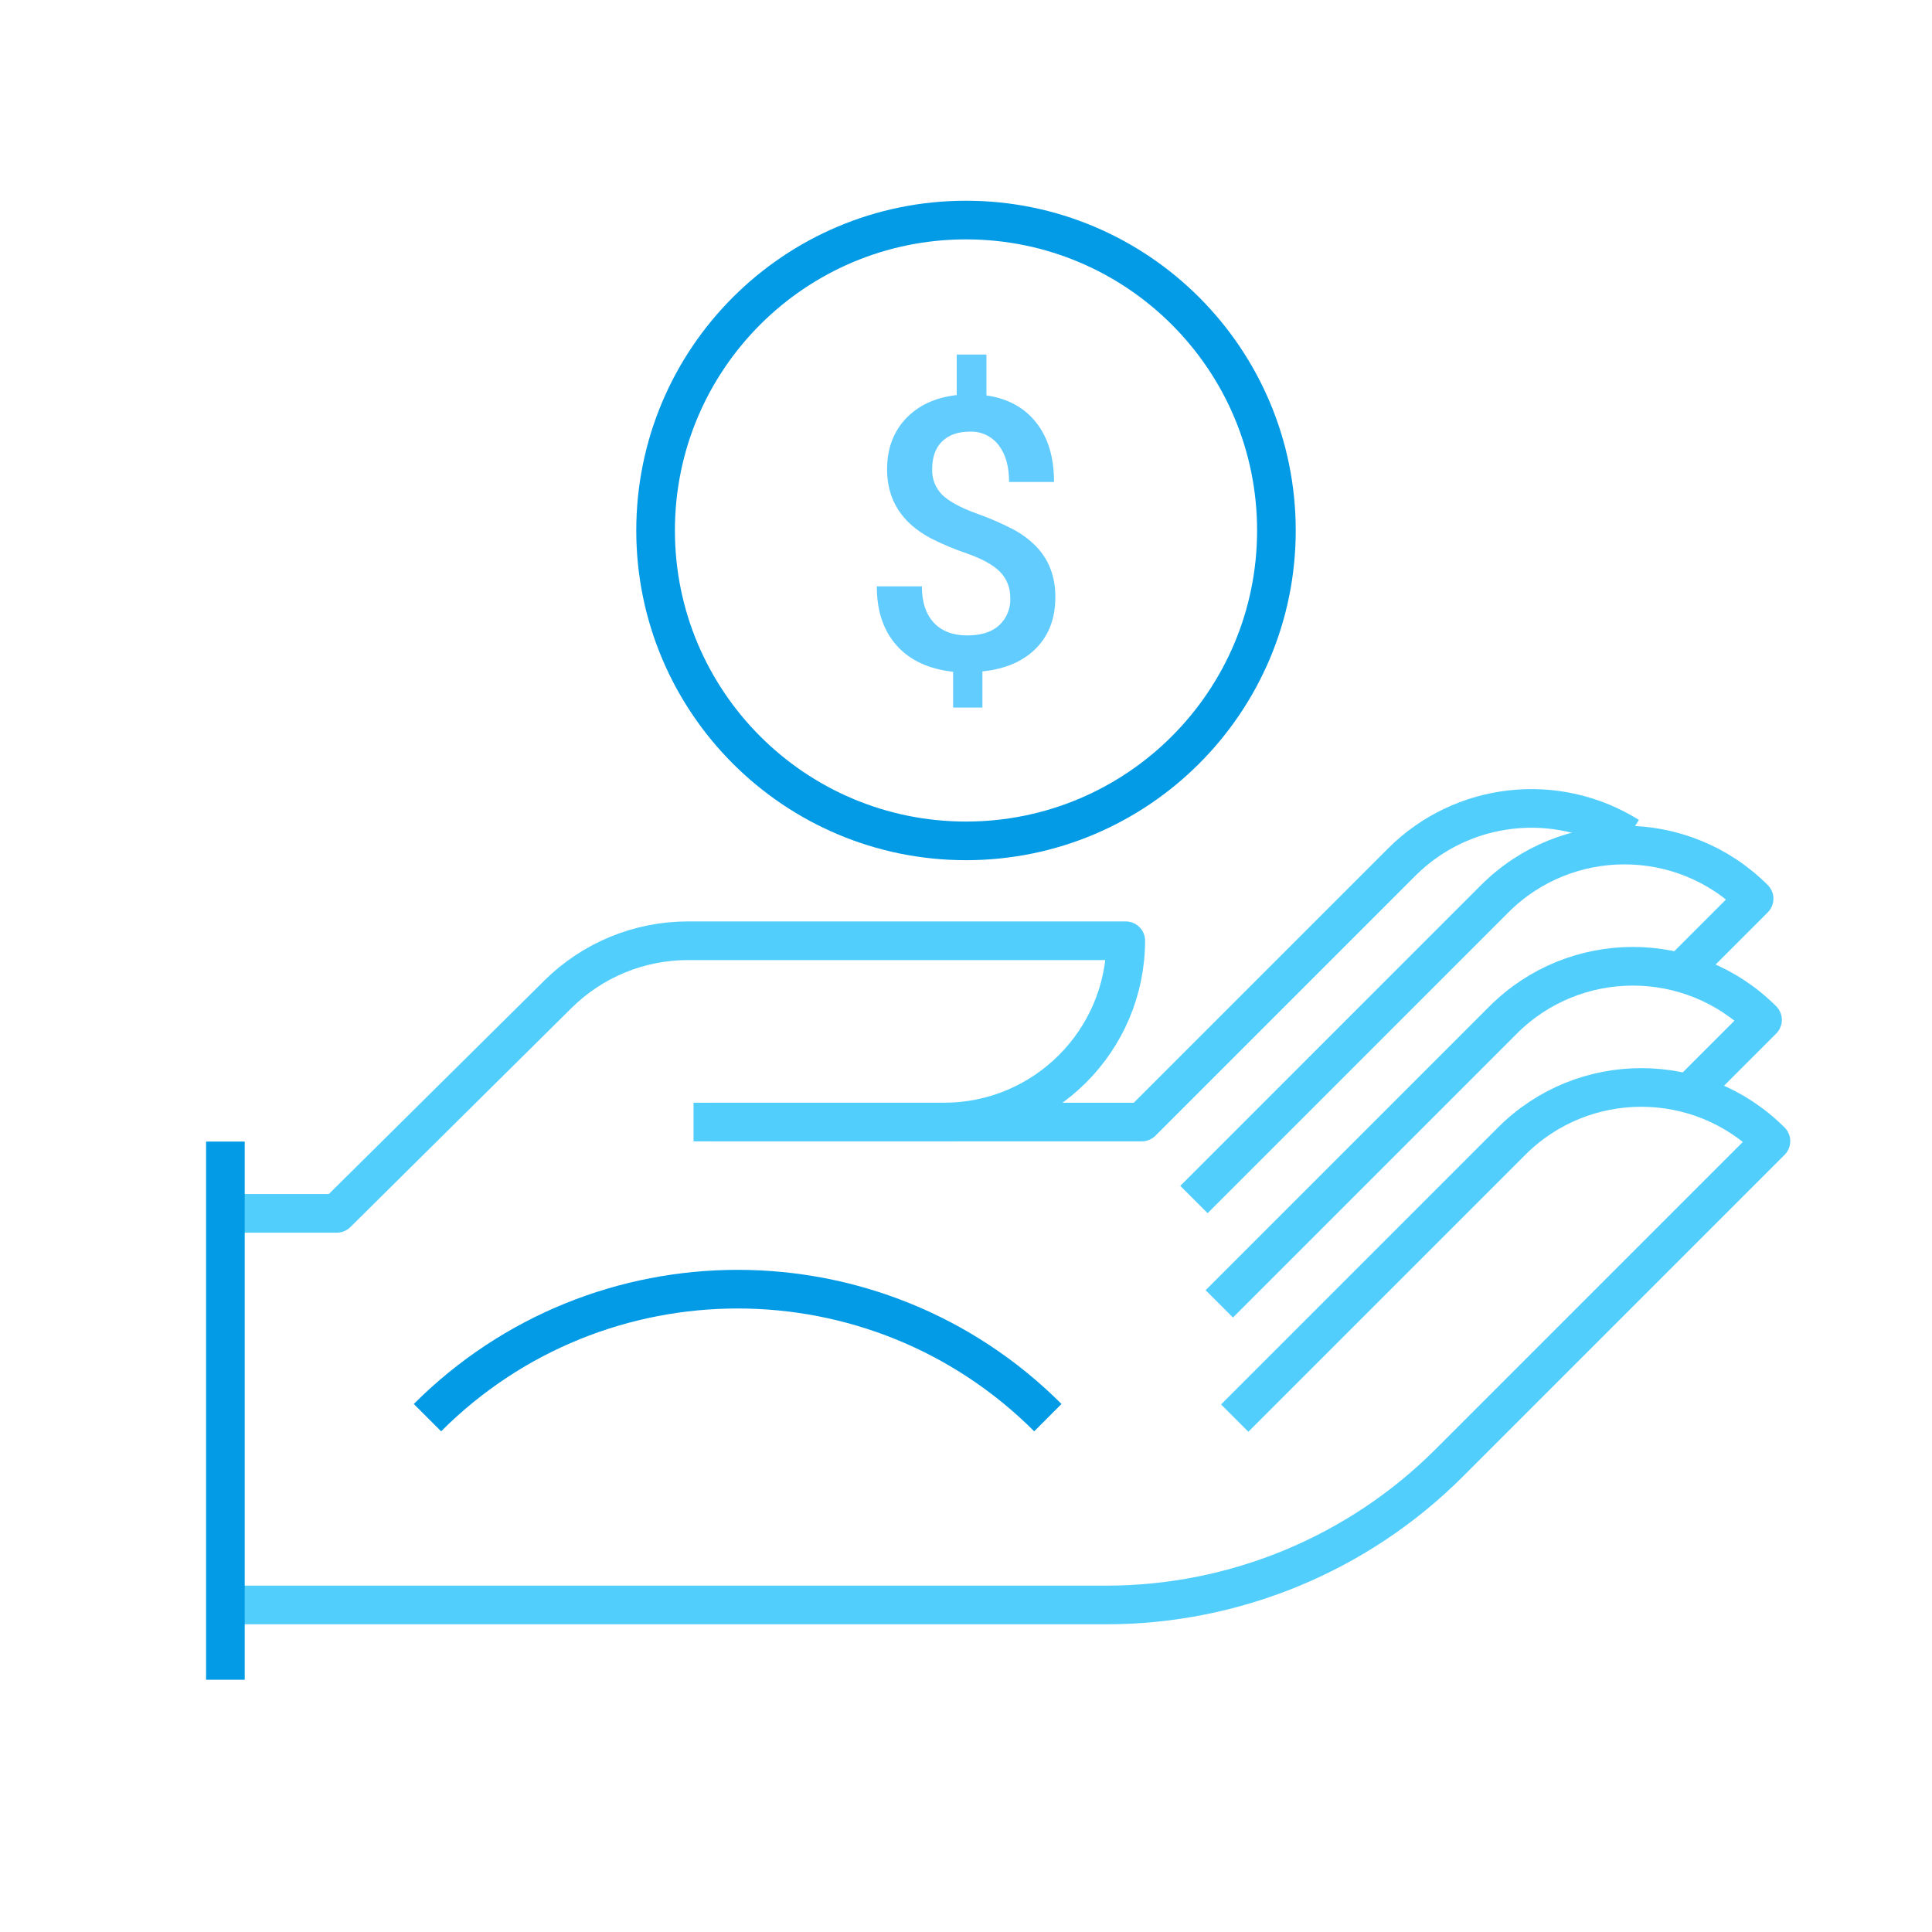
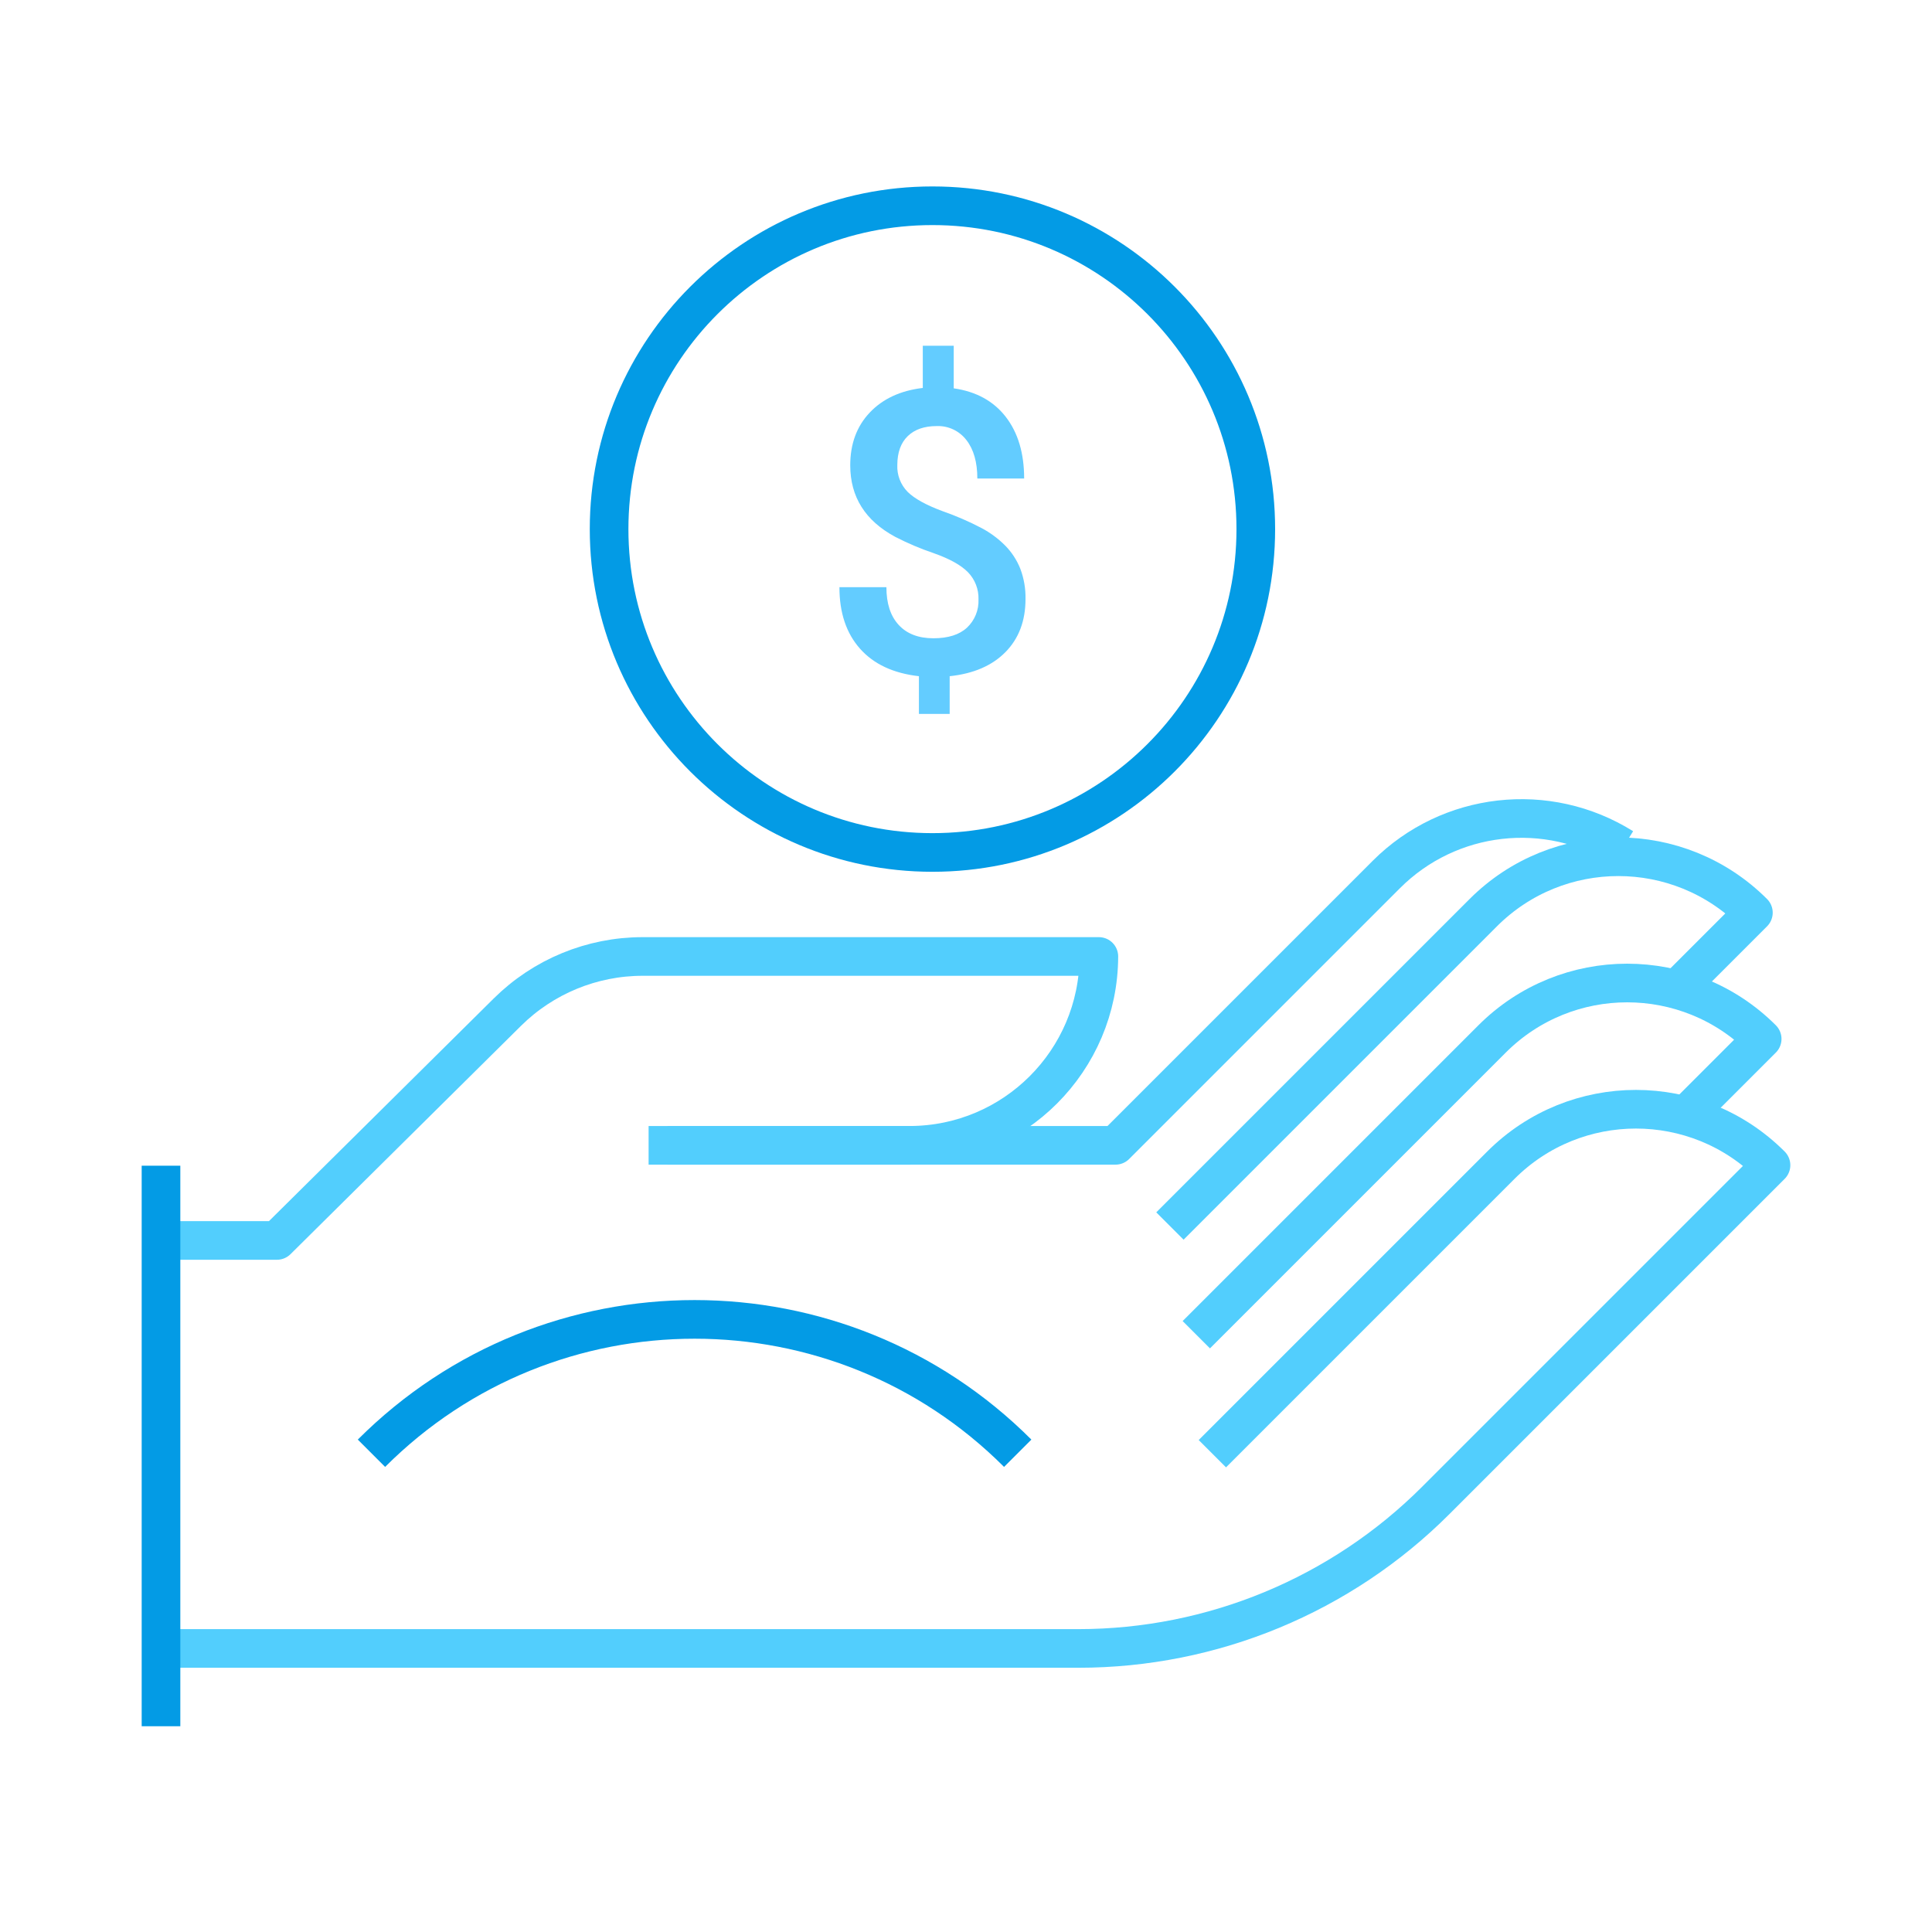
<svg xmlns="http://www.w3.org/2000/svg" viewBox="0 0 600 600">
  <defs>
    <style>.a,.b{fill:none;stroke-width:12px;}.a{stroke:#52cefd;stroke-linejoin:round;}.b{stroke:#039be5;stroke-miterlimit:10;}.c{fill:#63ccff;}</style>
  </defs>
-   <path class="a" d="M70,376.82h34.59l68.71-68.07a57.33,57.33,0,0,1,40.32-16.59h136a56.46,56.46,0,0,1-56.29,56.3H221" />
-   <path class="a" d="M370.8,372.52l93.41-93.42a57,57,0,0,1,80.54,0h0L522,301.86" />
-   <path class="a" d="M378.66,404.93l88.18-88.19a57,57,0,0,1,80.53,0h0l-24.51,24.51" />
-   <path class="a" d="M383.45,440.4l86-86a56.94,56.94,0,0,1,80.53,0h0L450.08,454.3a150.67,150.67,0,0,1-106.54,44.14H70" />
-   <path class="a" d="M215.38,348.46H354.59l80.74-80.74a57,57,0,0,1,70.47-8" />
-   <path class="b" d="M132.75,440.26a136.25,136.25,0,0,1,192.67,0" />
-   <line class="b" x1="70" y1="354.53" x2="70" y2="521.66" />
-   <path class="b" d="M396.4,164.74A96.4,96.4,0,1,1,300,68.34,96.41,96.41,0,0,1,396.4,164.74Z" />
-   <path class="c" d="M313.73,185.73a11.12,11.12,0,0,0-3.12-8.1c-2.08-2.14-5.53-4.06-10.38-5.77a81.18,81.18,0,0,1-11.3-4.76q-13.44-7.22-13.44-21.34,0-9.57,5.82-15.75t15.81-7.32V110.12h9.23V122.8q10,1.45,15.51,8.51t5.47,18.37H313.38q0-7.26-3.26-11.45a10.64,10.64,0,0,0-8.85-4.18c-3.69,0-6.58,1-8.65,3s-3.12,4.87-3.12,8.6a10.75,10.75,0,0,0,3.09,8c2.06,2,5.54,3.93,10.47,5.74a88.79,88.79,0,0,1,11.59,5,29.29,29.29,0,0,1,7.09,5.27,20.7,20.7,0,0,1,4.44,6.84,24.08,24.08,0,0,1,1.56,9.05q0,9.75-6,15.81t-16.64,7.15v11.24H296V208.63q-11.41-1.27-17.56-8.2t-6.14-18.34h14q0,7.28,3.67,11.25t10.35,4q6.57,0,10-3.17a10.92,10.92,0,0,0,3.44-8.42" />
+   <path class="a" d="M50,385.23H86l71.57-70.9a59.72,59.72,0,0,1,42-17.29H341.26a58.82,58.82,0,0,1-58.64,58.65H207.31" />
+   <path class="a" d="M363.33,380.75l97.31-97.31a59.33,59.33,0,0,1,83.89,0h0l-23.71,23.71" />
+   <path class="a" d="M371.52,414.51l91.86-91.86a59.32,59.32,0,0,1,83.88,0h0l-25.53,25.53" />
+   <path class="a" d="M376.51,451.46l89.6-89.6a59.31,59.31,0,0,1,83.89,0h0L445.92,465.94a157,157,0,0,1-111,46H50" />
+   <path class="a" d="M201.43,355.69h145l84.1-84.1A59.35,59.35,0,0,1,504,263.23" />
+   <path class="b" d="M115.36,451.32a141.9,141.9,0,0,1,200.7,0" />
+   <line class="b" x1="50" y1="362.02" x2="50" y2="536.1" />
+   <path class="b" d="M390,164.32A100.42,100.42,0,1,1,289.58,63.9,100.42,100.42,0,0,1,390,164.32Z" />
+   <path class="c" d="M303.88,186.17a11.59,11.59,0,0,0-3.24-8.43q-3.25-3.35-10.82-6a86.26,86.26,0,0,1-11.77-5q-14-7.52-14-22.23,0-10,6.07-16.4t16.46-7.63v-13.1h9.61v13.22q10.46,1.5,16.16,8.86t5.71,19.14H303.52q0-7.57-3.39-11.93a11.09,11.09,0,0,0-9.22-4.35q-5.78,0-9,3.12t-3.24,8.95a11.19,11.19,0,0,0,3.22,8.38q3.21,3.16,10.9,6A90.19,90.19,0,0,1,304.84,164a30.71,30.71,0,0,1,7.39,5.49,21.72,21.72,0,0,1,4.63,7.12,25.2,25.2,0,0,1,1.62,9.43q0,10.15-6.22,16.47T294.93,210v11.72h-9.55V210q-11.89-1.34-18.29-8.54t-6.4-19.1h14.59q0,7.58,3.82,11.72t10.78,4.14q6.86,0,10.43-3.3a11.4,11.4,0,0,0,3.57-8.78" />
</svg>
